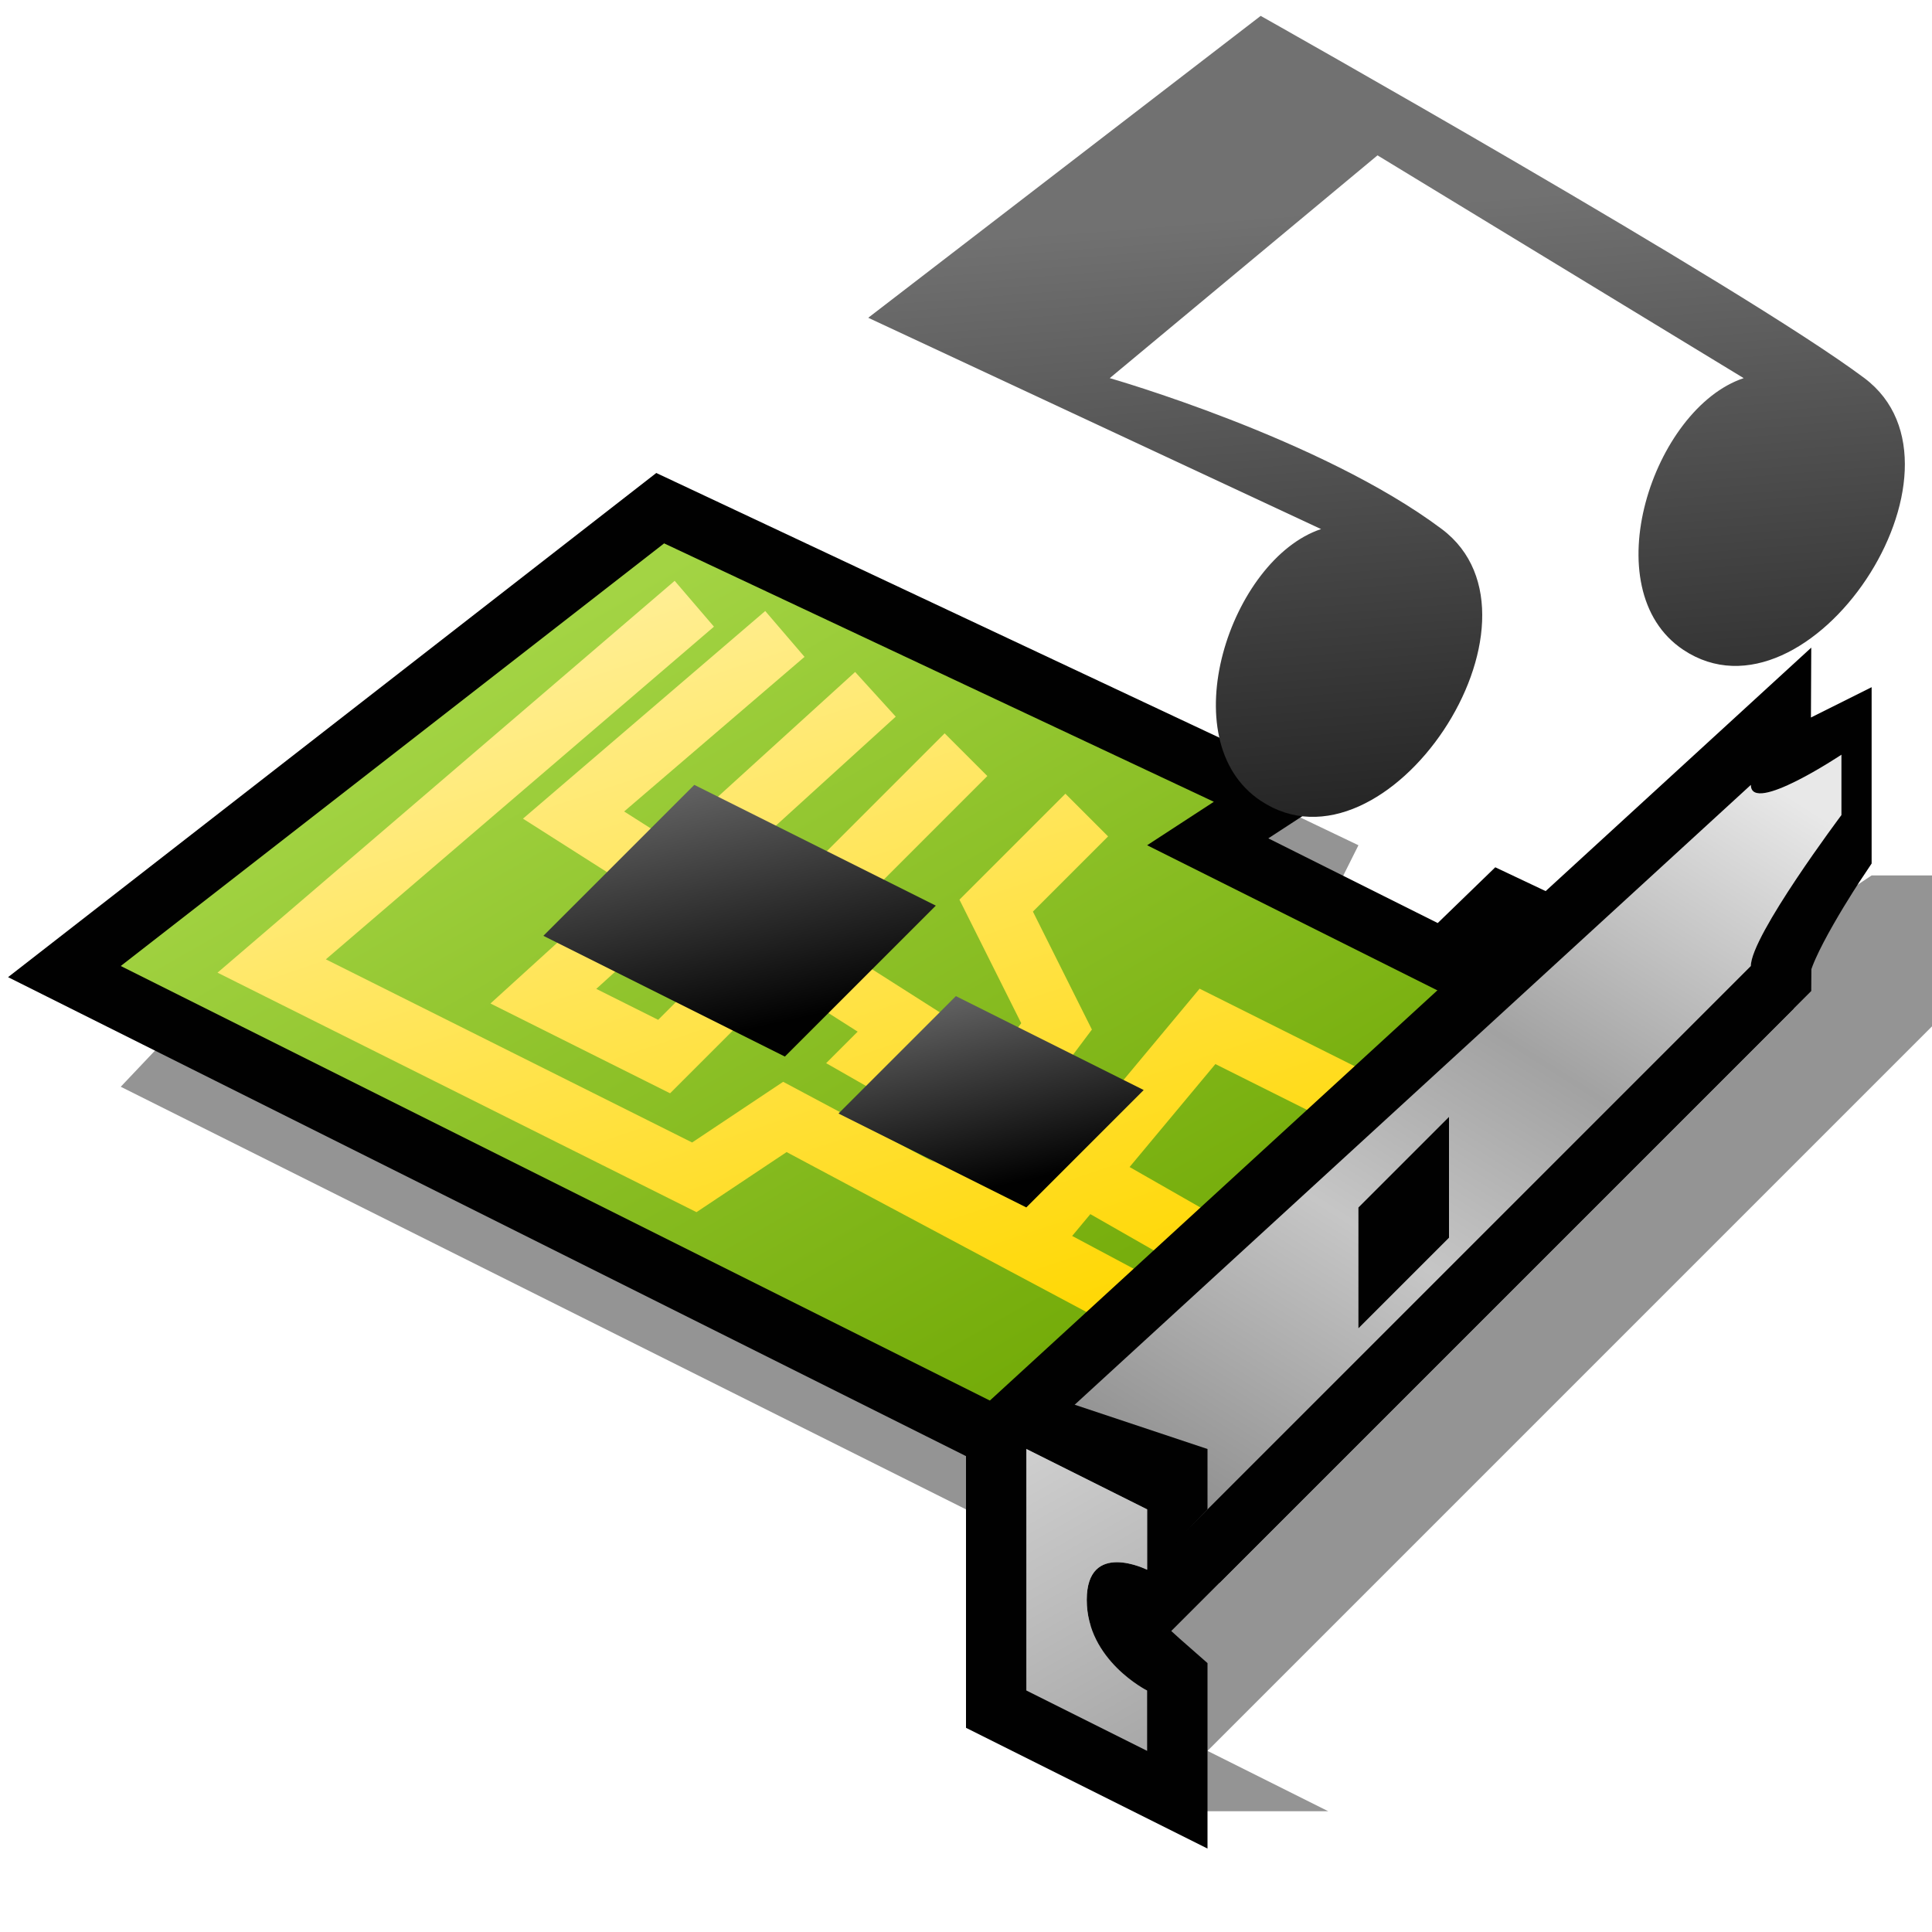
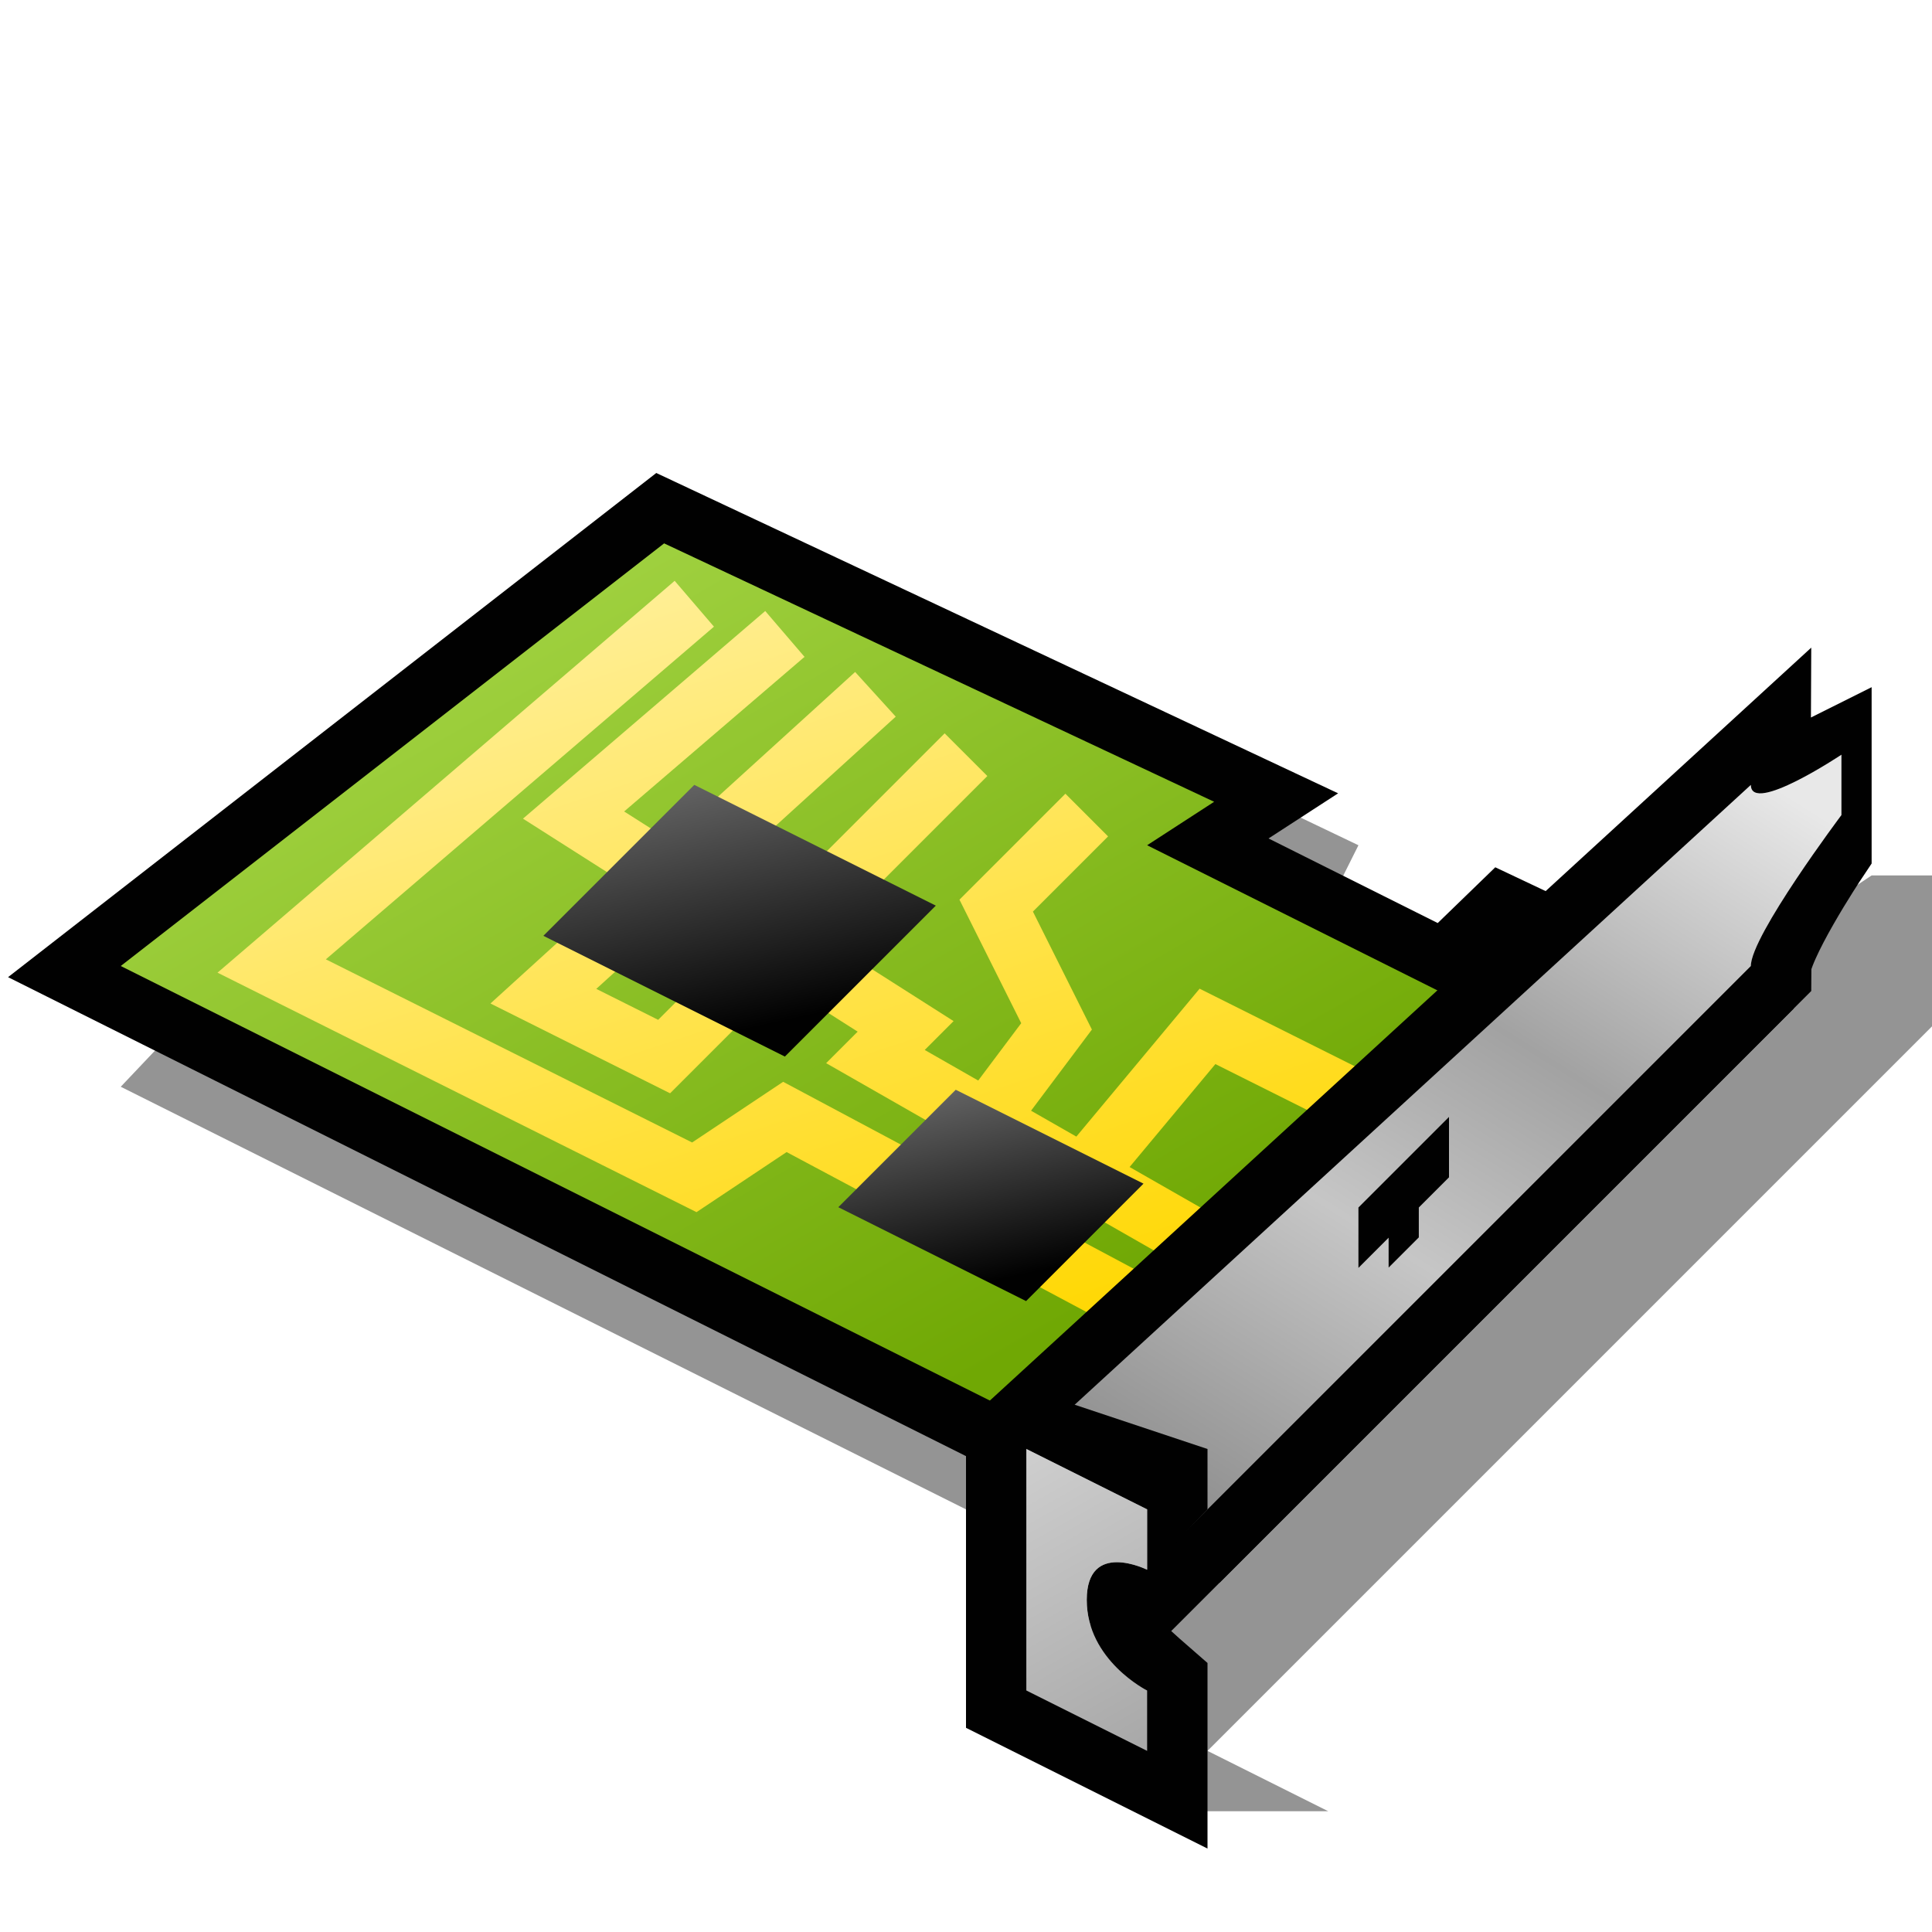
- <svg xmlns="http://www.w3.org/2000/svg" xmlns:xlink="http://www.w3.org/1999/xlink" version="1.1" width="64" height="64" color-interpolation="linearRGB" id="svg2">
-   <defs id="defs65">
-     <linearGradient xlink:href="#gradient3" id="linearGradient2486" gradientUnits="userSpaceOnUse" x1="35.74" y1="21.92" x2="38.056" y2="51.418" gradientTransform="translate(2.62069,0)" />
-   </defs>
-   <g id="g4">
-     <path style="fill:#010000; fill-opacity:0.42" d="M38 60H44L40 58L64 34V29H62L59 31L55 34L44 30L45 28L22 17L4 36L38 53V60z" id="path6" />
-     <path style="fill:none; stroke:#010101; stroke-width:4; stroke-linecap:square" d="M4 32L40 50L56 34L49.93 31.13L48 33L38 28L40.21 26.56L22 18L4 32z" id="path8" />
-     <linearGradient id="gradient0" gradientUnits="userSpaceOnUse" x1="41.93" y1="7.25" x2="57.8" y2="35.03">
-       <stop offset="0.004" stop-color="#a3d444" id="stop11" />
-       <stop offset="1" stop-color="#70a804" id="stop13" />
+ <svg xmlns="http://www.w3.org/2000/svg" version="1.1" width="64" height="64" color-interpolation="linearRGB">
+   <g>
+     <path style="fill:#010000; fill-opacity:0.42" d="M38 60H44L40 58L64 34V29H62L59 31L55 34L44 30L45 28L22 17L4 36L38 53V60z" />
+     <path style="fill:none; stroke:#010101; stroke-width:4; stroke-linecap:square" d="M4 32L40 50L56 34L49.93 31.13L48 33L38 28L40.22 26.56L22 18L4 32z" />
+     <linearGradient id="gradient0" gradientUnits="userSpaceOnUse" x1="41.93" y1="3.25" x2="57.79" y2="31.02">
+       <stop offset="0.007" stop-color="#a3d444" />
+       <stop offset="1" stop-color="#70a804" />
    </linearGradient>
-     <path style="fill:url(#gradient0)" d="M4 32L40 50L56 34L49.93 31.13L48 33L38 28L40.21 26.56L22 18L4 32z" id="path15" />
-     <linearGradient id="gradient1" gradientUnits="userSpaceOnUse" x1="48.17" y1="5.64" x2="58.29" y2="35.99">
-       <stop offset="0.004" stop-color="#fff2ac" id="stop18" />
-       <stop offset="1" stop-color="#ffd805" id="stop20" />
+     <path style="fill:url(#gradient0)" d="M4 32L40 50L56 34L49.93 31.13L48 33L38 28L40.22 26.56L22 18L4 32z" />
+     <linearGradient id="gradient1" gradientUnits="userSpaceOnUse" x1="48.16" y1="5.64" x2="58.29" y2="36">
+       <stop offset="0.007" stop-color="#fff2ac" />
+       <stop offset="1" stop-color="#ffd805" />
    </linearGradient>
-     <path style="fill:none; stroke:url(#gradient1); stroke-width:2" d="M23 20L9 32L23 39L26 37L41 45            M26 21L19 27L30 34L29 35L43 43            M29 23L18 33L22 35L32 25            M36 27L33 30L35 34L32 38L35 40L40 34L48 38" id="path22" />
-     <linearGradient id="gradient2" gradientUnits="userSpaceOnUse" x1="35.74" y1="21.92" x2="37.78" y2="31.28">
-       <stop offset="0" stop-color="#717171" id="stop25" />
-       <stop offset="1" stop-color="#010101" id="stop27" />
+     <path style="fill:none; stroke:url(#gradient1); stroke-width:2" d="M23 20L9 32L23 39L26 37L41 45            M26 21L19 27L30 34L29 35L43 43            M29 23L18 33L22 35L32 25            M36 27L33 30L35 34L32 38L35 40L40 34L48 38" />
+     <linearGradient id="gradient2" gradientUnits="userSpaceOnUse" x1="35.74" y1="21.92" x2="37.77" y2="31.27">
+       <stop offset="0" stop-color="#717171" />
+       <stop offset="1" stop-color="#010101" />
    </linearGradient>
-     <path style="fill:url(#gradient2)" d="M23 26L31 30L26 35L18 31L23 26z" id="path29" />
-     <linearGradient id="gradient3" gradientUnits="userSpaceOnUse" x1="35.74" y1="21.92" x2="37.78" y2="31.28">
-       <stop offset="0" stop-color="#717171" id="stop32" />
-       <stop offset="1" stop-color="#010101" id="stop34" />
+     <path style="fill:url(#gradient2)" d="M23 26L31 30L26 35L18 31L23 26z" />
+     <linearGradient id="gradient3" gradientUnits="userSpaceOnUse" x1="41.57" y1="32.93" x2="43.15" y2="40.21">
+       <stop offset="0" stop-color="#717171" />
+       <stop offset="1" stop-color="#010101" />
    </linearGradient>
-     <path style="fill:url(#gradient3)" d="M23 26L31 30L26 35L18 31L23 26z" transform="matrix(0.7777,0,0,0.7777,13.7777,12.7777)" id="path36" />
-     <path style="fill:none; stroke:#010101; stroke-width:4; stroke-linecap:square" d="M34 56L38 58V56C38 56 36.4 54.6 36 54L58 32C58 31 60 28 60 28V26C60 26 58 27 58 26L34 48V56z" id="path38" />
-     <linearGradient id="gradient4" gradientUnits="userSpaceOnUse" x1="15.86" y1="64.94" x2="45.6" y2="17.74">
-       <stop offset="0" stop-color="#0c0c0c" id="stop41" />
-       <stop offset="0.369" stop-color="#797979" id="stop43" />
-       <stop offset="0.647" stop-color="#c6c6c6" id="stop45" />
-       <stop offset="0.788" stop-color="#a2a2a2" id="stop47" />
-       <stop offset="1" stop-color="#e8e8e8" id="stop49" />
+     <path style="fill:url(#gradient3)" d="M31.66 36.1L37.88 39.21L33.99 43.1L27.77 39.99L31.66 36.1z" />
+     <path style="fill:none; stroke:#010101; stroke-width:4; stroke-linecap:square" d="M34 56L38 58V56C38 56 36.4 54.61 36 54L58 32C58 31 60 28 60 28V26C60 26 58 27 58 26L34 48V56z" />
+     <linearGradient id="gradient4" gradientUnits="userSpaceOnUse" x1="15.85" y1="64.94" x2="45.59" y2="17.73">
+       <stop offset="0" stop-color="#0c0c0c" />
+       <stop offset="0.371" stop-color="#797979" />
+       <stop offset="0.648" stop-color="#c6c6c6" />
+       <stop offset="0.791" stop-color="#a2a2a2" />
+       <stop offset="1" stop-color="#e8e8e8" />
    </linearGradient>
-     <path style="fill:url(#gradient4)" d="M34 56L58 32C58 31 61 27 61 27V25C61 25 58 27 58 26L34 48V56z" id="path51" />
-     <path style="fill:#010101" d="M34 48L38 50V52C38 52 36 51 36 53C36 55 38 56 38 56C38 56 37 55 37 54C37 53 40 50 40 50V48L34 46V48z" id="path53" />
-     <linearGradient id="gradient5" gradientUnits="userSpaceOnUse" x1="44.73" y1="40.53" x2="50.41" y2="50.57">
-       <stop offset="0" stop-color="#d3d3d3" id="stop56" />
-       <stop offset="1" stop-color="#a9a9a9" id="stop58" />
+     <path style="fill:url(#gradient4)" d="M34 56L58 32C58 31 61 27 61 27V25C61 25 58 27 58 26L34 48V56z" />
+     <path style="fill:#010101" d="M34 48L38 50V52C38 52 36 51 36 53C36 55 38 56 38 56C38 56 37 55 37 54C37 53 40 50 40 50V48L34 46V48z" />
+     <linearGradient id="gradient5" gradientUnits="userSpaceOnUse" x1="44.72" y1="40.52" x2="50.4" y2="50.56">
+       <stop offset="0" stop-color="#d3d3d3" />
+       <stop offset="1" stop-color="#a9a9a9" />
    </linearGradient>
-     <path style="fill:url(#gradient5)" d="M34 48L38 50V52C38 52 36 51 36 53C36 55 38 56 38 56V58L34 56V48z" id="path60" />
-     <path style="fill:#010101" d="M45 44L48 41V37L45 40V44z" id="path62" />
-   </g>
-   <g id="g2463" transform="translate(12.14071,-15.47368)">
-     <radialGradient gradientTransform="matrix(0.5714,0,0,0.3333,26,35)" r="64" cy="0" cx="0" gradientUnits="userSpaceOnUse" id="radialGradient2465">
-       <stop id="stop2467" stop-color="#d8e4fa" offset="1" />
-       <stop id="stop2469" stop-color="#7794c9" offset="0.489" />
-     </radialGradient>
-     <linearGradient y2="27.99" x2="118.33" y1="-17.09" x1="107.04" gradientUnits="userSpaceOnUse" id="linearGradient2471">
-       <stop id="stop2473" stop-color="#a5c5ff" offset="0" />
-       <stop id="stop22" stop-color="#eaf2ff" offset="0.742" />
-       <stop id="stop24" stop-color="#d5e3ff" offset="1" />
-     </linearGradient>
-     <radialGradient gradientTransform="matrix(0.1558,-0.1915,0.4544,0.3697,27.8803,27.4956)" r="64" cy="0" cx="0" gradientUnits="userSpaceOnUse" id="radialGradient2477">
-       <stop id="stop29" stop-color="#485c85" offset="0" />
-       <stop id="stop31" stop-color="#bbcff7" offset="1" />
-     </radialGradient>
-     <linearGradient y2="-12.12" x2="2.32" y1="12.97" x1="-16.88" gradientUnits="userSpaceOnUse" id="linearGradient2481">
-       <stop id="stop36" stop-color="#010101" offset="0" />
-       <stop id="stop38" stop-color="#272727" offset="1" />
-     </linearGradient>
-     <path id="path40" d="M 29.621,42 C 33.781,44.77 39.621,36 35.621,33 C 31.621,30 24.621,28 24.621,28 L 33.491,20.62 L 45.621,28 C 42.621,29 40.621,35 43.621,37 C 47.781,39.77 53.621,31 49.621,28 C 45.621,25 29.621,16 29.621,16 L 16.621,26 L 31.621,33 C 28.621,34 26.621,40 29.621,42 z" style="fill:url(#linearGradient2486)" />
+     <path style="fill:url(#gradient5)" d="M34 48L38 50V52C38 52 36 51 36 53C36 55 38 56 38 56V58L34 56V48z" />
+     <path style="fill:#010101" d="M46 41V41.99L47 40.99V40L48 39V37L45 40V42L46 41z" />
  </g>
</svg>
